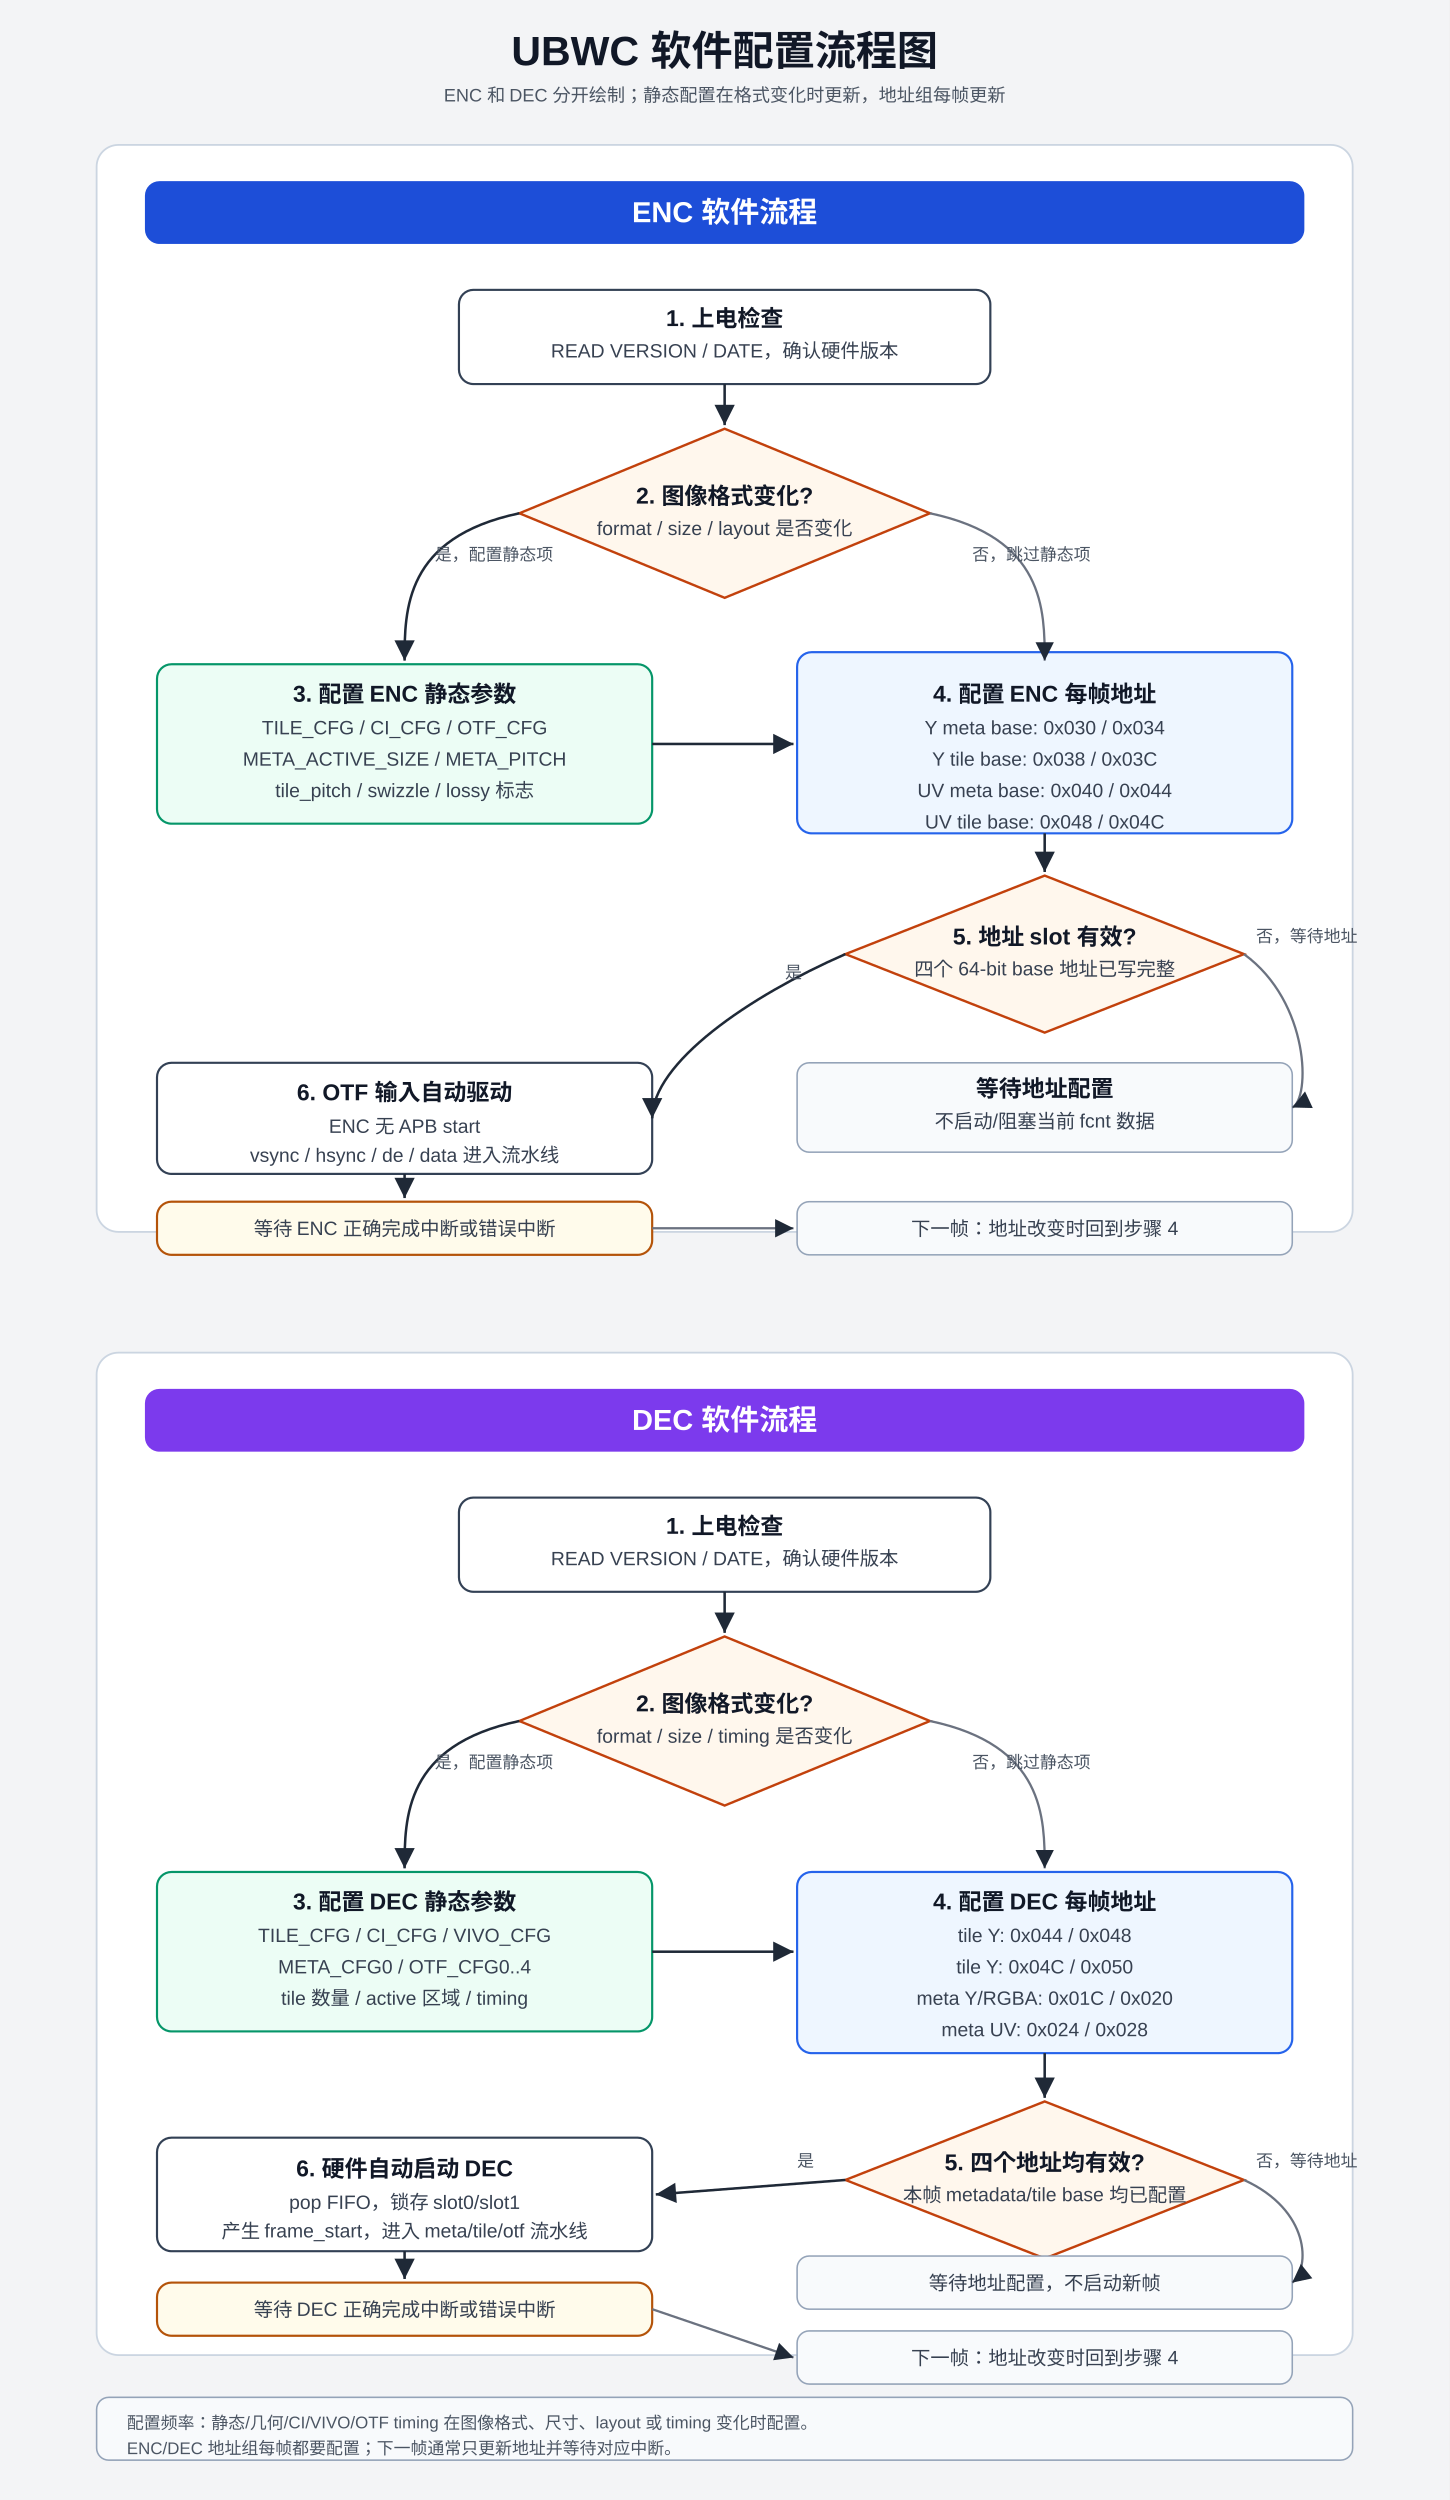
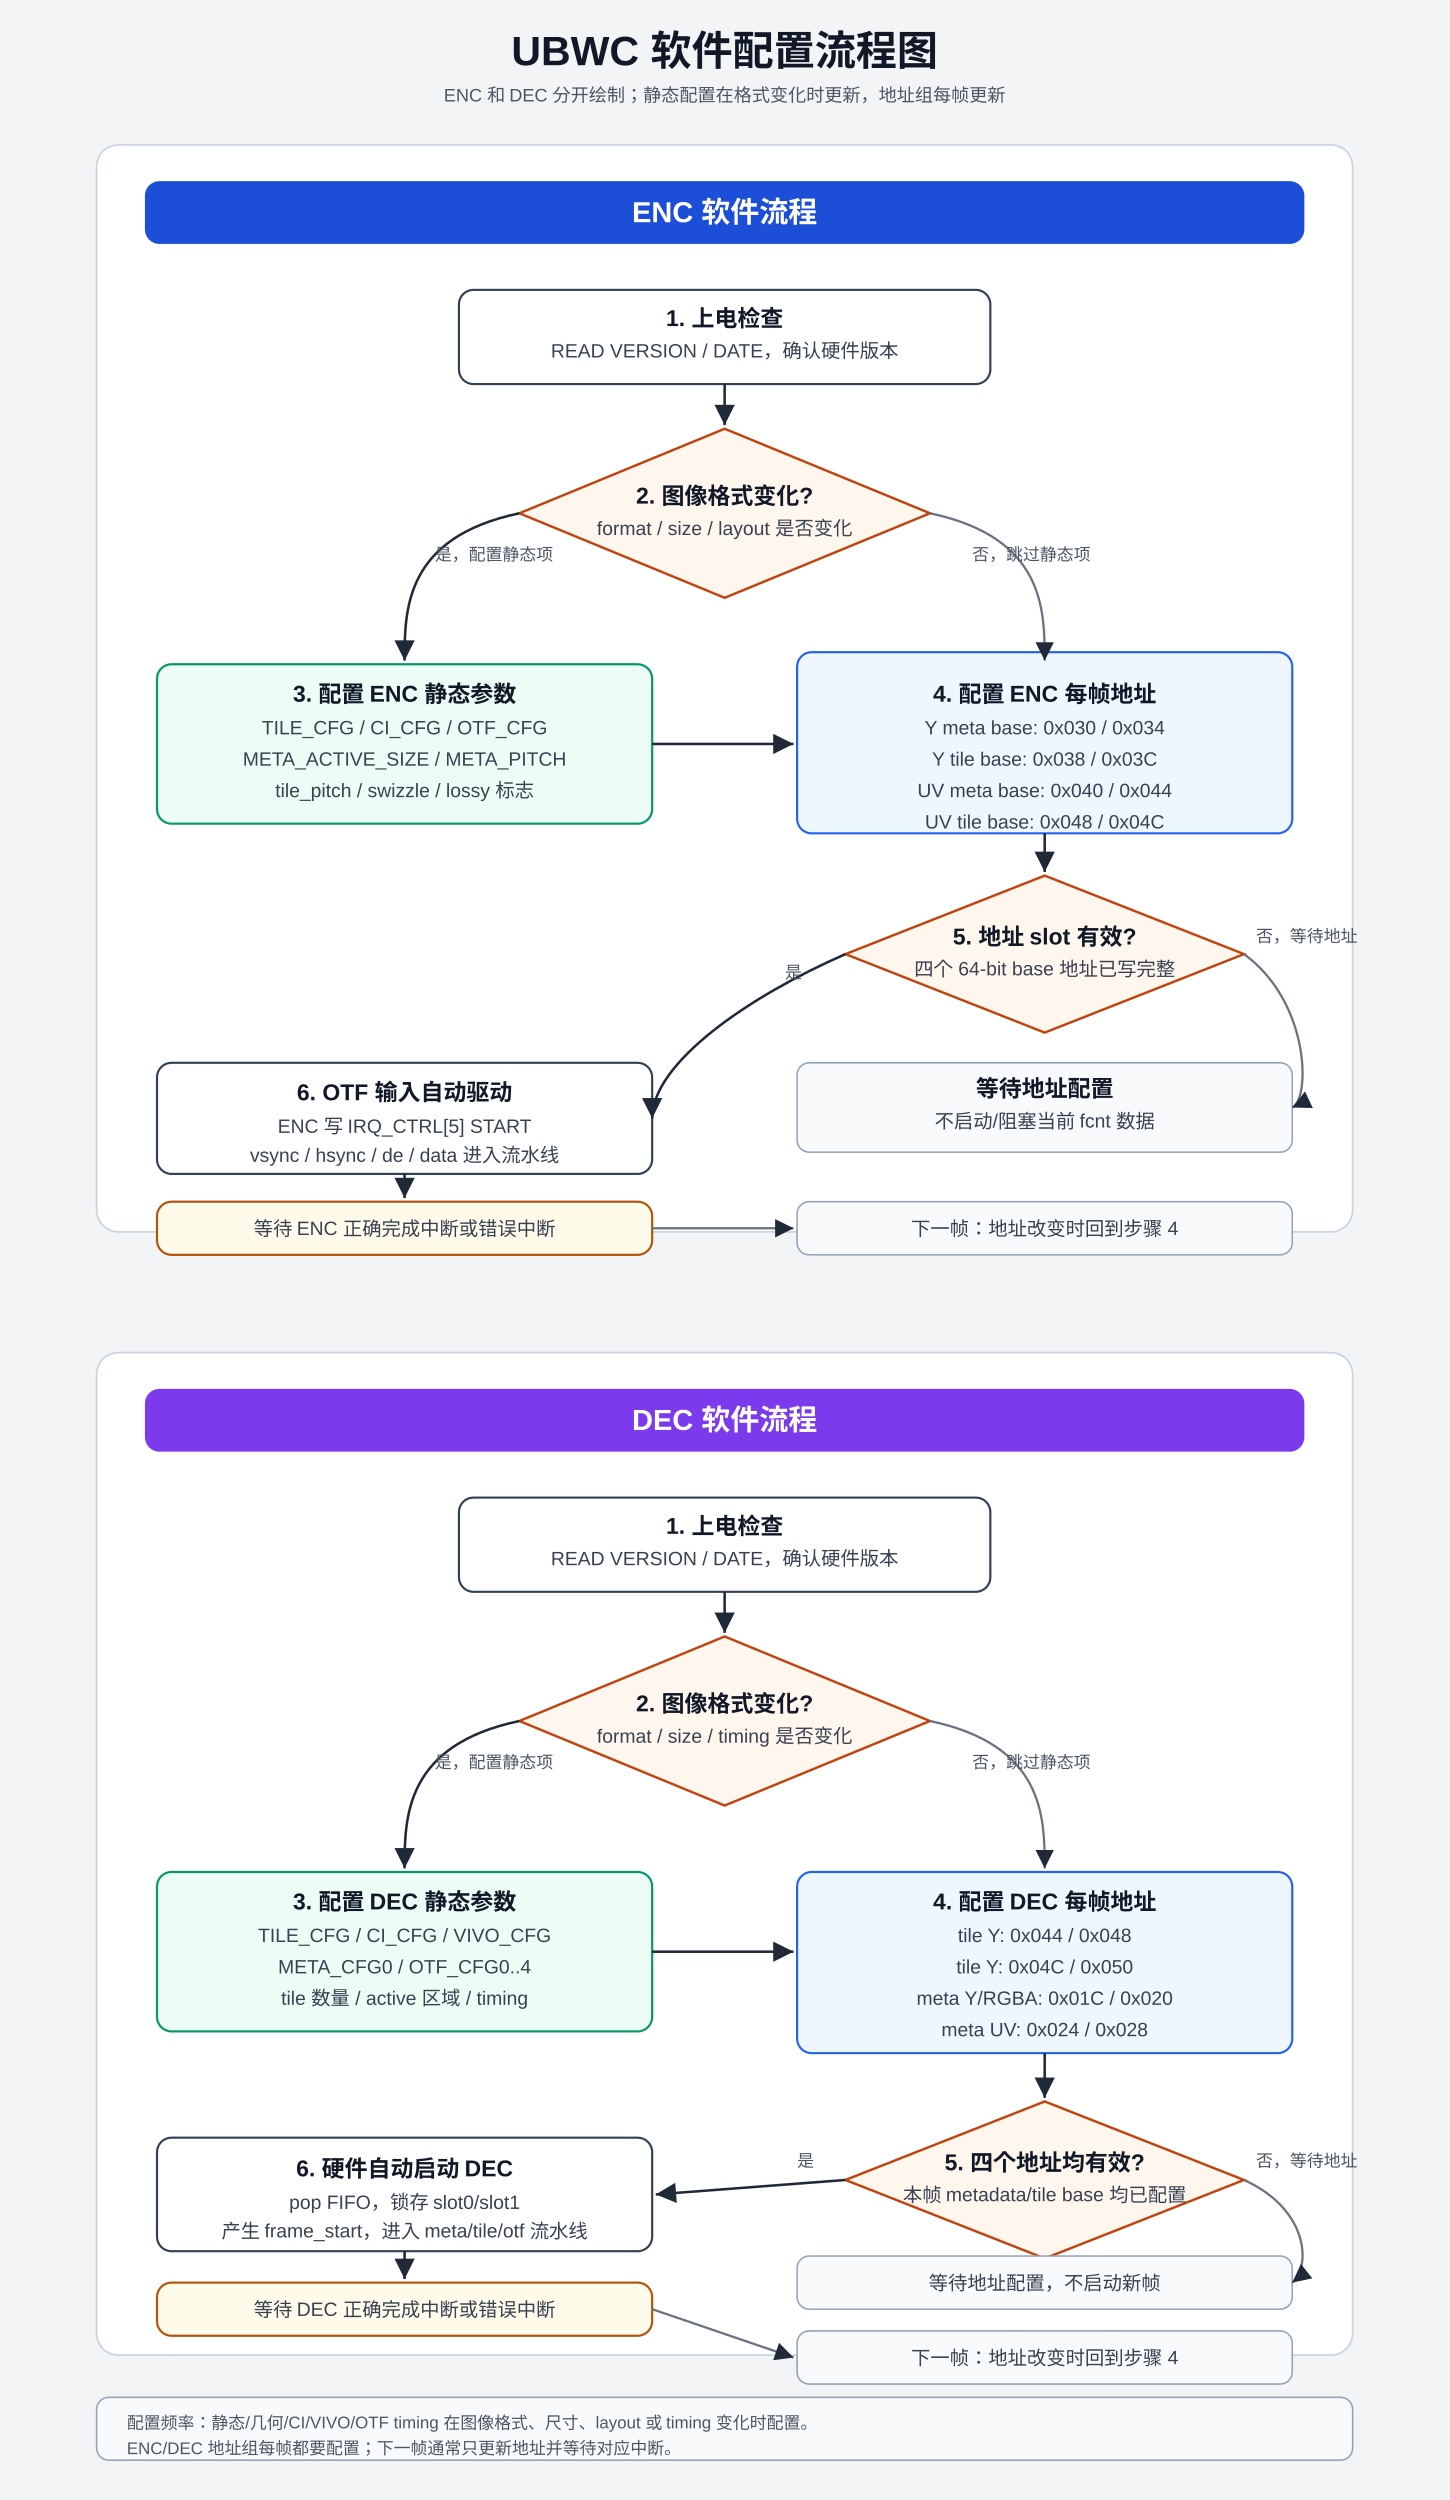
<svg xmlns="http://www.w3.org/2000/svg" width="1200" height="2070" viewBox="0 0 1200 2070">
  <defs>
    <marker id="arrow" markerWidth="12" markerHeight="12" refX="10" refY="6" orient="auto" markerUnits="strokeWidth">
      <path d="M2,2 L10,6 L2,10 Z" fill="#1f2937" />
    </marker>
    <style>
      .title { font: 700 34px "PingFang SC", "Microsoft YaHei", Arial, sans-serif; fill: #111827; }
      .subtitle { font: 15px "PingFang SC", "Microsoft YaHei", Arial, sans-serif; fill: #4b5563; }
      .panel-title { font: 700 24px "PingFang SC", "Microsoft YaHei", Arial, sans-serif; fill: #ffffff; }
      .box-title { font: 700 19px "PingFang SC", "Microsoft YaHei", Arial, sans-serif; fill: #111827; }
      .box-text { font: 16px "PingFang SC", "Microsoft YaHei", Arial, sans-serif; fill: #374151; }
      .small { font: 14px "PingFang SC", "Microsoft YaHei", Arial, sans-serif; fill: #4b5563; }
      .edge { stroke: #1f2937; stroke-width: 2.1; fill: none; marker-end: url(#arrow); }
      .edge-soft { stroke: #6b7280; stroke-width: 1.9; fill: none; marker-end: url(#arrow); }
      .panel { fill: #ffffff; stroke: #cbd5e1; stroke-width: 1.5; rx: 18; }
      .header-enc { fill: #1d4ed8; rx: 12; }
      .header-dec { fill: #7c3aed; rx: 12; }
      .box { fill: #ffffff; stroke: #334155; stroke-width: 1.8; rx: 12; }
      .format { fill: #ecfdf5; stroke: #059669; stroke-width: 1.8; rx: 12; }
      .frame { fill: #eef6ff; stroke: #2563eb; stroke-width: 1.8; rx: 12; }
      .decision { fill: #fff7ed; stroke: #c2410c; stroke-width: 2; }
      .irq { fill: #fffbeb; stroke: #b45309; stroke-width: 1.8; rx: 12; }
      .error { fill: #fef2f2; stroke: #dc2626; stroke-width: 1.8; rx: 12; }
      .note { fill: #f8fafc; stroke: #94a3b8; stroke-width: 1.3; rx: 10; }
    </style>
  </defs>
  <rect x="0" y="0" width="1200" height="2070" fill="#f3f4f6" />
  <text x="600" y="54" text-anchor="middle" class="title">UBWC 软件配置流程图</text>
  <text x="600" y="84" text-anchor="middle" class="subtitle">ENC 和 DEC 分开绘制；静态配置在格式变化时更新，地址组每帧更新</text>
  <rect x="80" y="120" width="1040" height="900" class="panel" />
  <rect x="120" y="150" width="960" height="52" class="header-enc" />
  <text x="600" y="184" text-anchor="middle" class="panel-title">ENC 软件流程</text>
  <rect x="380" y="240" width="440" height="78" class="box" />
  <text x="600" y="270" text-anchor="middle" class="box-title">1. 上电检查</text>
  <text x="600" y="296" text-anchor="middle" class="box-text">READ VERSION / DATE，确认硬件版本</text>
  <polygon points="600,355 770,425 600,495 430,425" class="decision" />
  <text x="600" y="417" text-anchor="middle" class="box-title">2. 图像格式变化?</text>
  <text x="600" y="443" text-anchor="middle" class="box-text">format / size / layout 是否变化</text>
  <rect x="130" y="550" width="410" height="132" class="format" />
  <text x="335" y="581" text-anchor="middle" class="box-title">3. 配置 ENC 静态参数</text>
  <text x="335" y="608" text-anchor="middle" class="box-text">TILE_CFG / CI_CFG / OTF_CFG</text>
  <text x="335" y="634" text-anchor="middle" class="box-text">META_ACTIVE_SIZE / META_PITCH</text>
  <text x="335" y="660" text-anchor="middle" class="box-text">tile_pitch / swizzle / lossy 标志</text>
  <rect x="660" y="540" width="410" height="150" class="frame" />
  <text x="865" y="581" text-anchor="middle" class="box-title">4. 配置 ENC 每帧地址</text>
  <text x="865" y="608" text-anchor="middle" class="box-text">Y meta base: 0x030 / 0x034</text>
  <text x="865" y="634" text-anchor="middle" class="box-text">Y tile base: 0x038 / 0x03C</text>
  <text x="865" y="660" text-anchor="middle" class="box-text">UV meta base: 0x040 / 0x044</text>
  <text x="865" y="686" text-anchor="middle" class="box-text">UV tile base: 0x048 / 0x04C</text>
  <polygon points="865,725 1030,790 865,855 700,790" class="decision" />
  <text x="865" y="782" text-anchor="middle" class="box-title">5. 地址 slot 有效?</text>
  <text x="865" y="808" text-anchor="middle" class="box-text">四个 64-bit base 地址已写完整</text>
  <rect x="130" y="880" width="410" height="92" class="box" />
  <text x="335" y="911" text-anchor="middle" class="box-title">6. OTF 输入自动驱动</text>
-   <text x="335" y="938" text-anchor="middle" class="box-text">ENC 无 APB start</text>
+   <text x="335" y="938" text-anchor="middle" class="box-text">ENC 写 IRQ_CTRL[5] START</text>
  <text x="335" y="962" text-anchor="middle" class="box-text">vsync / hsync / de / data 进入流水线</text>
  <rect x="660" y="880" width="410" height="74" class="note" />
  <text x="865" y="908" text-anchor="middle" class="box-title">等待地址配置</text>
  <text x="865" y="934" text-anchor="middle" class="box-text">不启动/阻塞当前 fcnt 数据</text>
  <rect x="130" y="995" width="410" height="44" class="irq" />
  <text x="335" y="1023" text-anchor="middle" class="box-text">等待 ENC 正确完成中断或错误中断</text>
  <rect x="660" y="995" width="410" height="44" class="note" />
  <text x="865" y="1023" text-anchor="middle" class="box-text">下一帧：地址改变时回到步骤 4</text>
  <path class="edge" d="M600,318 L600,352" />
  <path class="edge" d="M430,425 C335,445 335,505 335,547" />
  <text x="360" y="464" class="small">是，配置静态项</text>
  <path class="edge-soft" d="M770,425 C865,445 865,505 865,547" />
  <text x="805" y="464" class="small">否，跳过静态项</text>
  <path class="edge" d="M540,616 L657,616" />
  <path class="edge" d="M865,690 L865,722" />
  <path class="edge" d="M700,790 C620,825 540,880 540,926" />
  <text x="650" y="810" class="small">是</text>
  <path class="edge" d="M335,972 L335,992" />
  <path class="edge-soft" d="M1030,790 C1085,830 1085,910 1070,917" />
  <text x="1040" y="780" class="small">否，等待地址</text>
  <path class="edge-soft" d="M540,1017 L657,1017" />
  <rect x="80" y="1120" width="1040" height="830" class="panel" />
  <rect x="120" y="1150" width="960" height="52" class="header-dec" />
  <text x="600" y="1184" text-anchor="middle" class="panel-title">DEC 软件流程</text>
  <rect x="380" y="1240" width="440" height="78" class="box" />
  <text x="600" y="1270" text-anchor="middle" class="box-title">1. 上电检查</text>
  <text x="600" y="1296" text-anchor="middle" class="box-text">READ VERSION / DATE，确认硬件版本</text>
  <polygon points="600,1355 770,1425 600,1495 430,1425" class="decision" />
  <text x="600" y="1417" text-anchor="middle" class="box-title">2. 图像格式变化?</text>
  <text x="600" y="1443" text-anchor="middle" class="box-text">format / size / timing 是否变化</text>
  <rect x="130" y="1550" width="410" height="132" class="format" />
  <text x="335" y="1581" text-anchor="middle" class="box-title">3. 配置 DEC 静态参数</text>
  <text x="335" y="1608" text-anchor="middle" class="box-text">TILE_CFG / CI_CFG / VIVO_CFG</text>
  <text x="335" y="1634" text-anchor="middle" class="box-text">META_CFG0 / OTF_CFG0..4</text>
  <text x="335" y="1660" text-anchor="middle" class="box-text">tile 数量 / active 区域 / timing</text>
  <rect x="660" y="1550" width="410" height="150" class="frame" />
  <text x="865" y="1581" text-anchor="middle" class="box-title">4. 配置 DEC 每帧地址</text>
  <text x="865" y="1608" text-anchor="middle" class="box-text">tile Y: 0x044 / 0x048</text>
  <text x="865" y="1634" text-anchor="middle" class="box-text">tile Y: 0x04C / 0x050</text>
  <text x="865" y="1660" text-anchor="middle" class="box-text">meta Y/RGBA: 0x01C / 0x020</text>
  <text x="865" y="1686" text-anchor="middle" class="box-text">meta UV: 0x024 / 0x028</text>
  <polygon points="865,1740 1030,1805 865,1870 700,1805" class="decision" />
  <text x="865" y="1797" text-anchor="middle" class="box-title">5. 四个地址均有效?</text>
  <text x="865" y="1823" text-anchor="middle" class="box-text">本帧 metadata/tile base 均已配置</text>
  <rect x="130" y="1770" width="410" height="94" class="box" />
  <text x="335" y="1802" text-anchor="middle" class="box-title">6. 硬件自动启动 DEC</text>
  <text x="335" y="1829" text-anchor="middle" class="box-text">pop FIFO，锁存 slot0/slot1</text>
  <text x="335" y="1853" text-anchor="middle" class="box-text">产生 frame_start，进入 meta/tile/otf 流水线</text>
  <rect x="130" y="1890" width="410" height="44" class="irq" />
  <text x="335" y="1918" text-anchor="middle" class="box-text">等待 DEC 正确完成中断或错误中断</text>
  <rect x="660" y="1868" width="410" height="44" class="note" />
  <text x="865" y="1896" text-anchor="middle" class="box-text">等待地址配置，不启动新帧</text>
  <rect x="660" y="1930" width="410" height="44" class="note" />
  <text x="865" y="1958" text-anchor="middle" class="box-text">下一帧：地址改变时回到步骤 4</text>
  <path class="edge" d="M600,1318 L600,1352" />
  <path class="edge" d="M430,1425 C335,1445 335,1505 335,1547" />
  <text x="360" y="1464" class="small">是，配置静态项</text>
  <path class="edge-soft" d="M770,1425 C865,1445 865,1505 865,1547" />
  <text x="805" y="1464" class="small">否，跳过静态项</text>
  <path class="edge" d="M540,1616 L657,1616" />
  <path class="edge" d="M865,1700 L865,1737" />
  <path class="edge" d="M700,1805 L543,1817" />
  <text x="660" y="1794" class="small">是</text>
  <path class="edge-soft" d="M1030,1805 C1085,1830 1085,1878 1070,1890" />
  <text x="1040" y="1794" class="small">否，等待地址</text>
  <path class="edge" d="M335,1864 L335,1887" />
  <path class="edge-soft" d="M540,1912 L657,1952" />
  <rect x="80" y="1985" width="1040" height="52" class="note" />
  <text x="105" y="2011" class="small">配置频率：静态/几何/CI/VIVO/OTF timing 在图像格式、尺寸、layout 或 timing 变化时配置。</text>
  <text x="105" y="2032" class="small">ENC/DEC 地址组每帧都要配置；下一帧通常只更新地址并等待对应中断。</text>
</svg>
